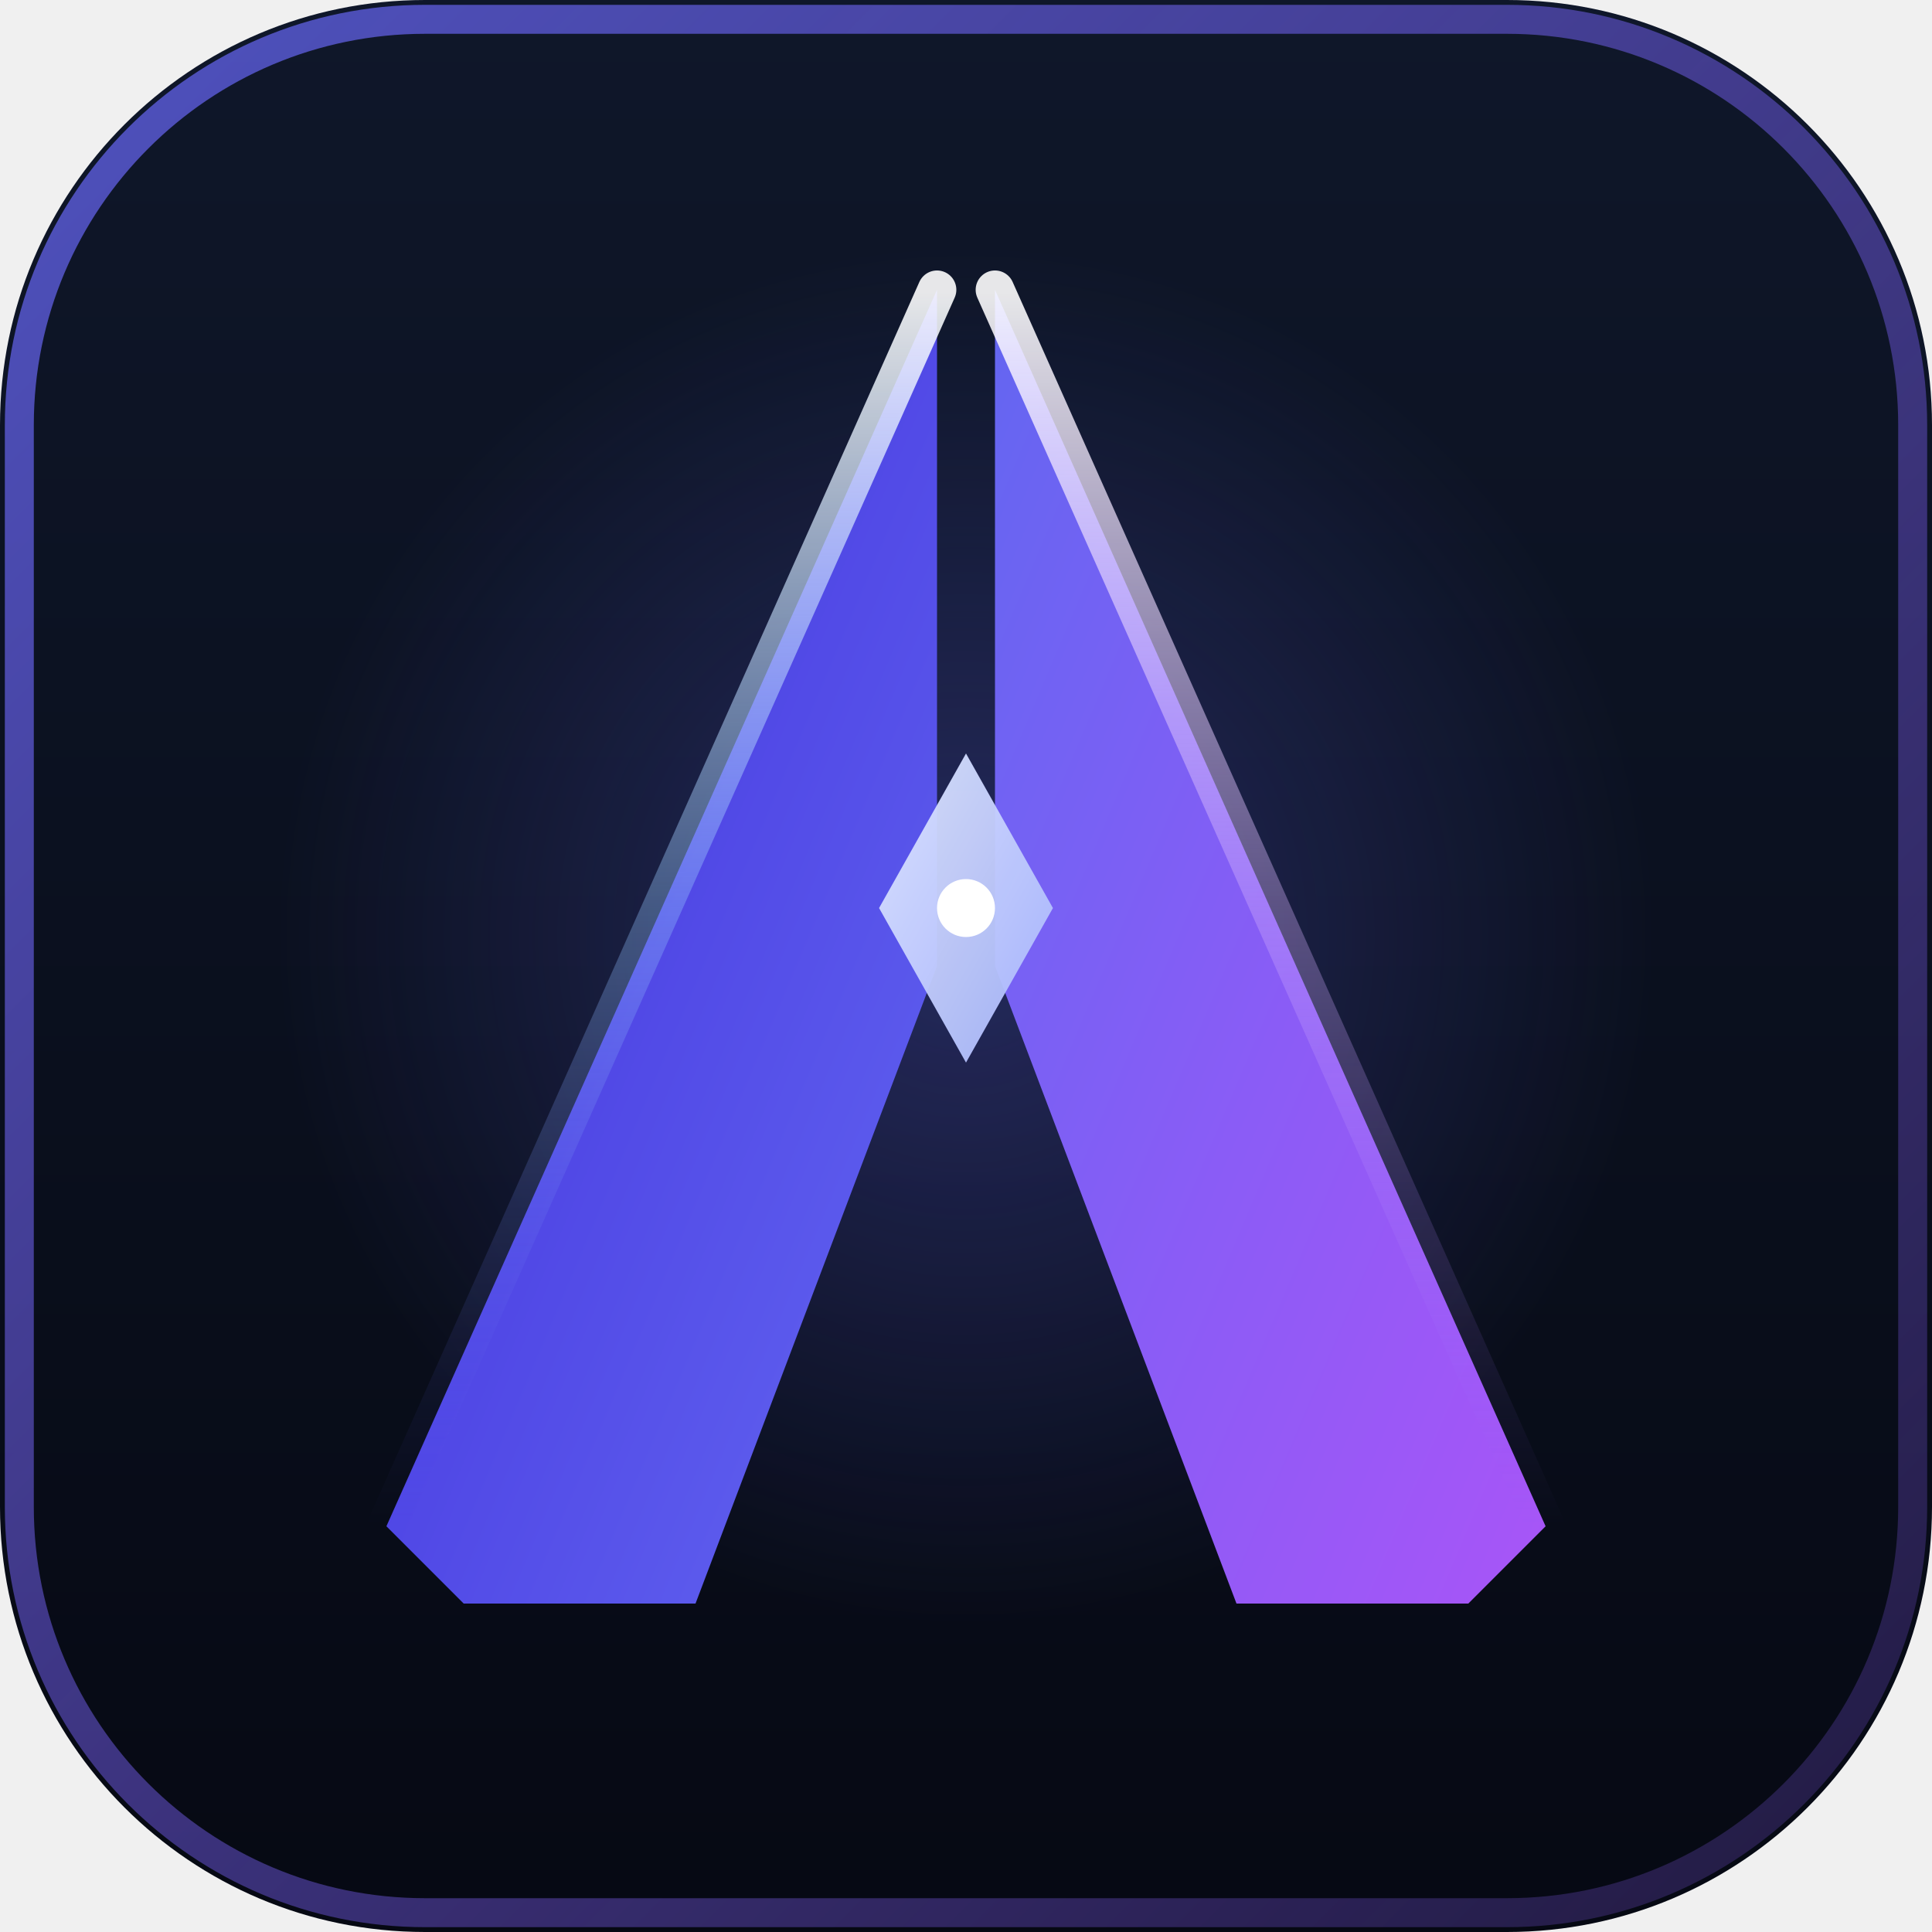
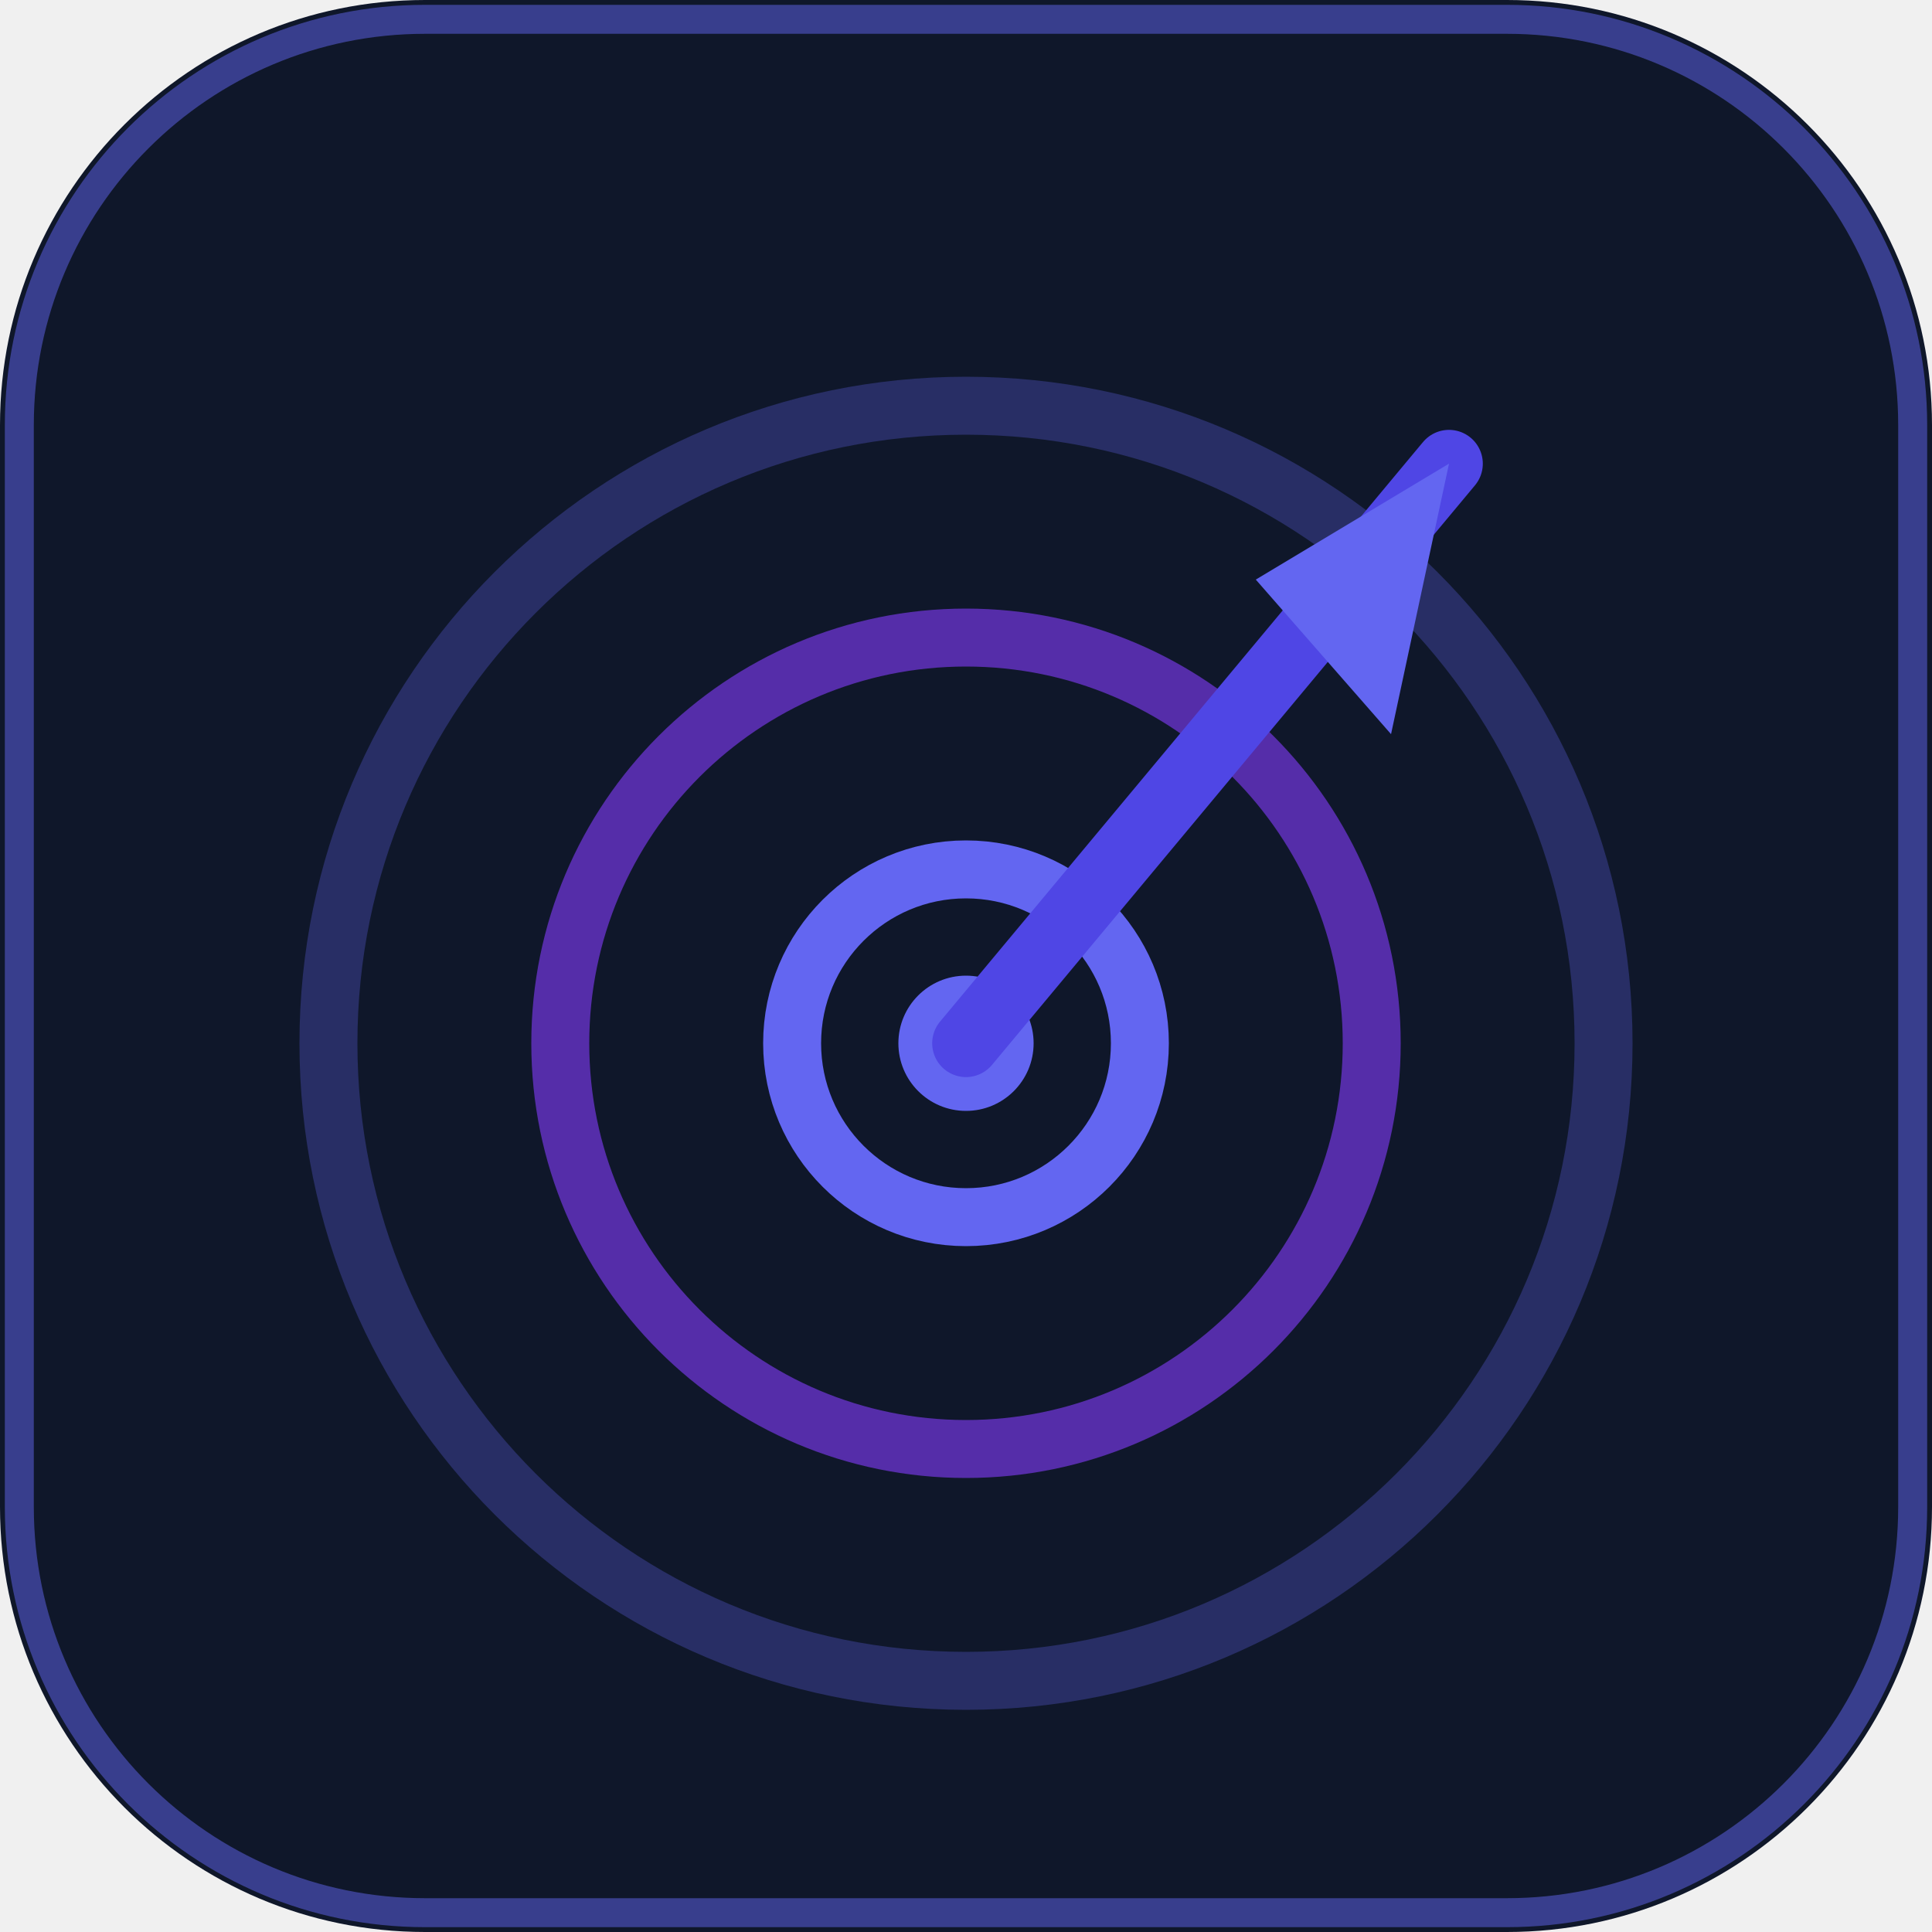
<svg xmlns="http://www.w3.org/2000/svg" viewBox="0 0 100 100" fill="none">
-   <defs>
-     <linearGradient id="bg" x1="0" y1="0" x2="0" y2="1">
-       <stop offset="0%" stop-color="#0F172A" />
-       <stop offset="100%" stop-color="#060913" />
-     </linearGradient>
-     <linearGradient id="bdr" x1="0" y1="0" x2="1" y2="1">
-       <stop offset="0%" stop-color="#6366F1" stop-opacity="0.75" />
-       <stop offset="100%" stop-color="#8B5CF6" stop-opacity="0.2" />
-     </linearGradient>
-     <linearGradient id="gl" x1="0" y1="0" x2="1" y2="1">
-       <stop offset="0%" stop-color="#3B82F6" />
-       <stop offset="45%" stop-color="#4F46E5" />
-       <stop offset="100%" stop-color="#6366F1" />
-     </linearGradient>
-     <linearGradient id="gr" x1="0" y1="0" x2="1" y2="1">
-       <stop offset="0%" stop-color="#6366F1" />
-       <stop offset="55%" stop-color="#8B5CF6" />
-       <stop offset="100%" stop-color="#A855F7" />
-     </linearGradient>
-     <linearGradient id="gc" x1="0" y1="0" x2="1" y2="1">
-       <stop offset="0%" stop-color="#E0E7FF" />
-       <stop offset="100%" stop-color="#A5B4FC" />
-     </linearGradient>
-     <linearGradient id="rl" x1="0" y1="0" x2="0" y2="1">
-       <stop offset="0%" stop-color="#FFFFFF" stop-opacity="0.9" />
-       <stop offset="50%" stop-color="#93C5FD" stop-opacity="0.35" />
-       <stop offset="100%" stop-color="#4F46E5" stop-opacity="0" />
-     </linearGradient>
-     <linearGradient id="rr" x1="0" y1="0" x2="0" y2="1">
-       <stop offset="0%" stop-color="#FFFFFF" stop-opacity="0.9" />
-       <stop offset="50%" stop-color="#D8B4FE" stop-opacity="0.35" />
-       <stop offset="100%" stop-color="#8B5CF6" stop-opacity="0" />
-     </linearGradient>
-     <radialGradient id="glow" cx="50%" cy="48%" r="45%">
-       <stop offset="0%" stop-color="#6366F1" stop-opacity="0.3" />
-       <stop offset="100%" stop-color="#6366F1" stop-opacity="0" />
-     </radialGradient>
-   </defs>
-   <rect width="100" height="100" rx="22" fill="url(#bg)" />
-   <rect x="1" y="1" width="98" height="98" rx="21" stroke="url(#bdr)" stroke-width="1.5" fill="none" />
-   <circle cx="50" cy="50" r="40" fill="url(#glow)" />
-   <path d="M 48.5 15 L 20 79 L 24 83 L 36 83 L 48.5 50 Z" fill="url(#gl)" />
-   <path d="M 51.5 15 L 51.5 50 L 64 83 L 76 83 L 80 79 Z" fill="url(#gr)" />
-   <line x1="48.5" y1="15" x2="20" y2="79" stroke="url(#rl)" stroke-width="2" stroke-linecap="round" />
-   <line x1="51.5" y1="15" x2="80" y2="79" stroke="url(#rr)" stroke-width="2" stroke-linecap="round" />
-   <polygon points="50,39 54.5,47 50,55 45.5,47" fill="url(#gc)" opacity="0.95" />
-   <circle cx="50" cy="47" r="1.5" fill="#FFFFFF" />
+   <rect width="100" height="100" rx="22" fill="#0F172A" />
+   <rect x="1" y="1" width="98" height="98" rx="21" stroke="#6366F1" stroke-width="1.5" stroke-opacity="0.5" fill="none" />
+   <circle cx="50" cy="54" r="33" stroke="#6366F1" stroke-width="3" stroke-opacity="0.3" />
+   <circle cx="50" cy="54" r="21" stroke="#7C3AED" stroke-width="3" stroke-opacity="0.65" />
+   <circle cx="50" cy="54" r="9" stroke="#6366F1" stroke-width="3" />
+   <circle cx="50" cy="54" r="3.5" fill="#6366F1" />
+   <line x1="50" y1="54" x2="75" y2="24" stroke="#4F46E5" stroke-width="3.5" stroke-linecap="round" />
+   <polygon points="75,24 65,30 72,38" fill="#6366F1" />
</svg>
